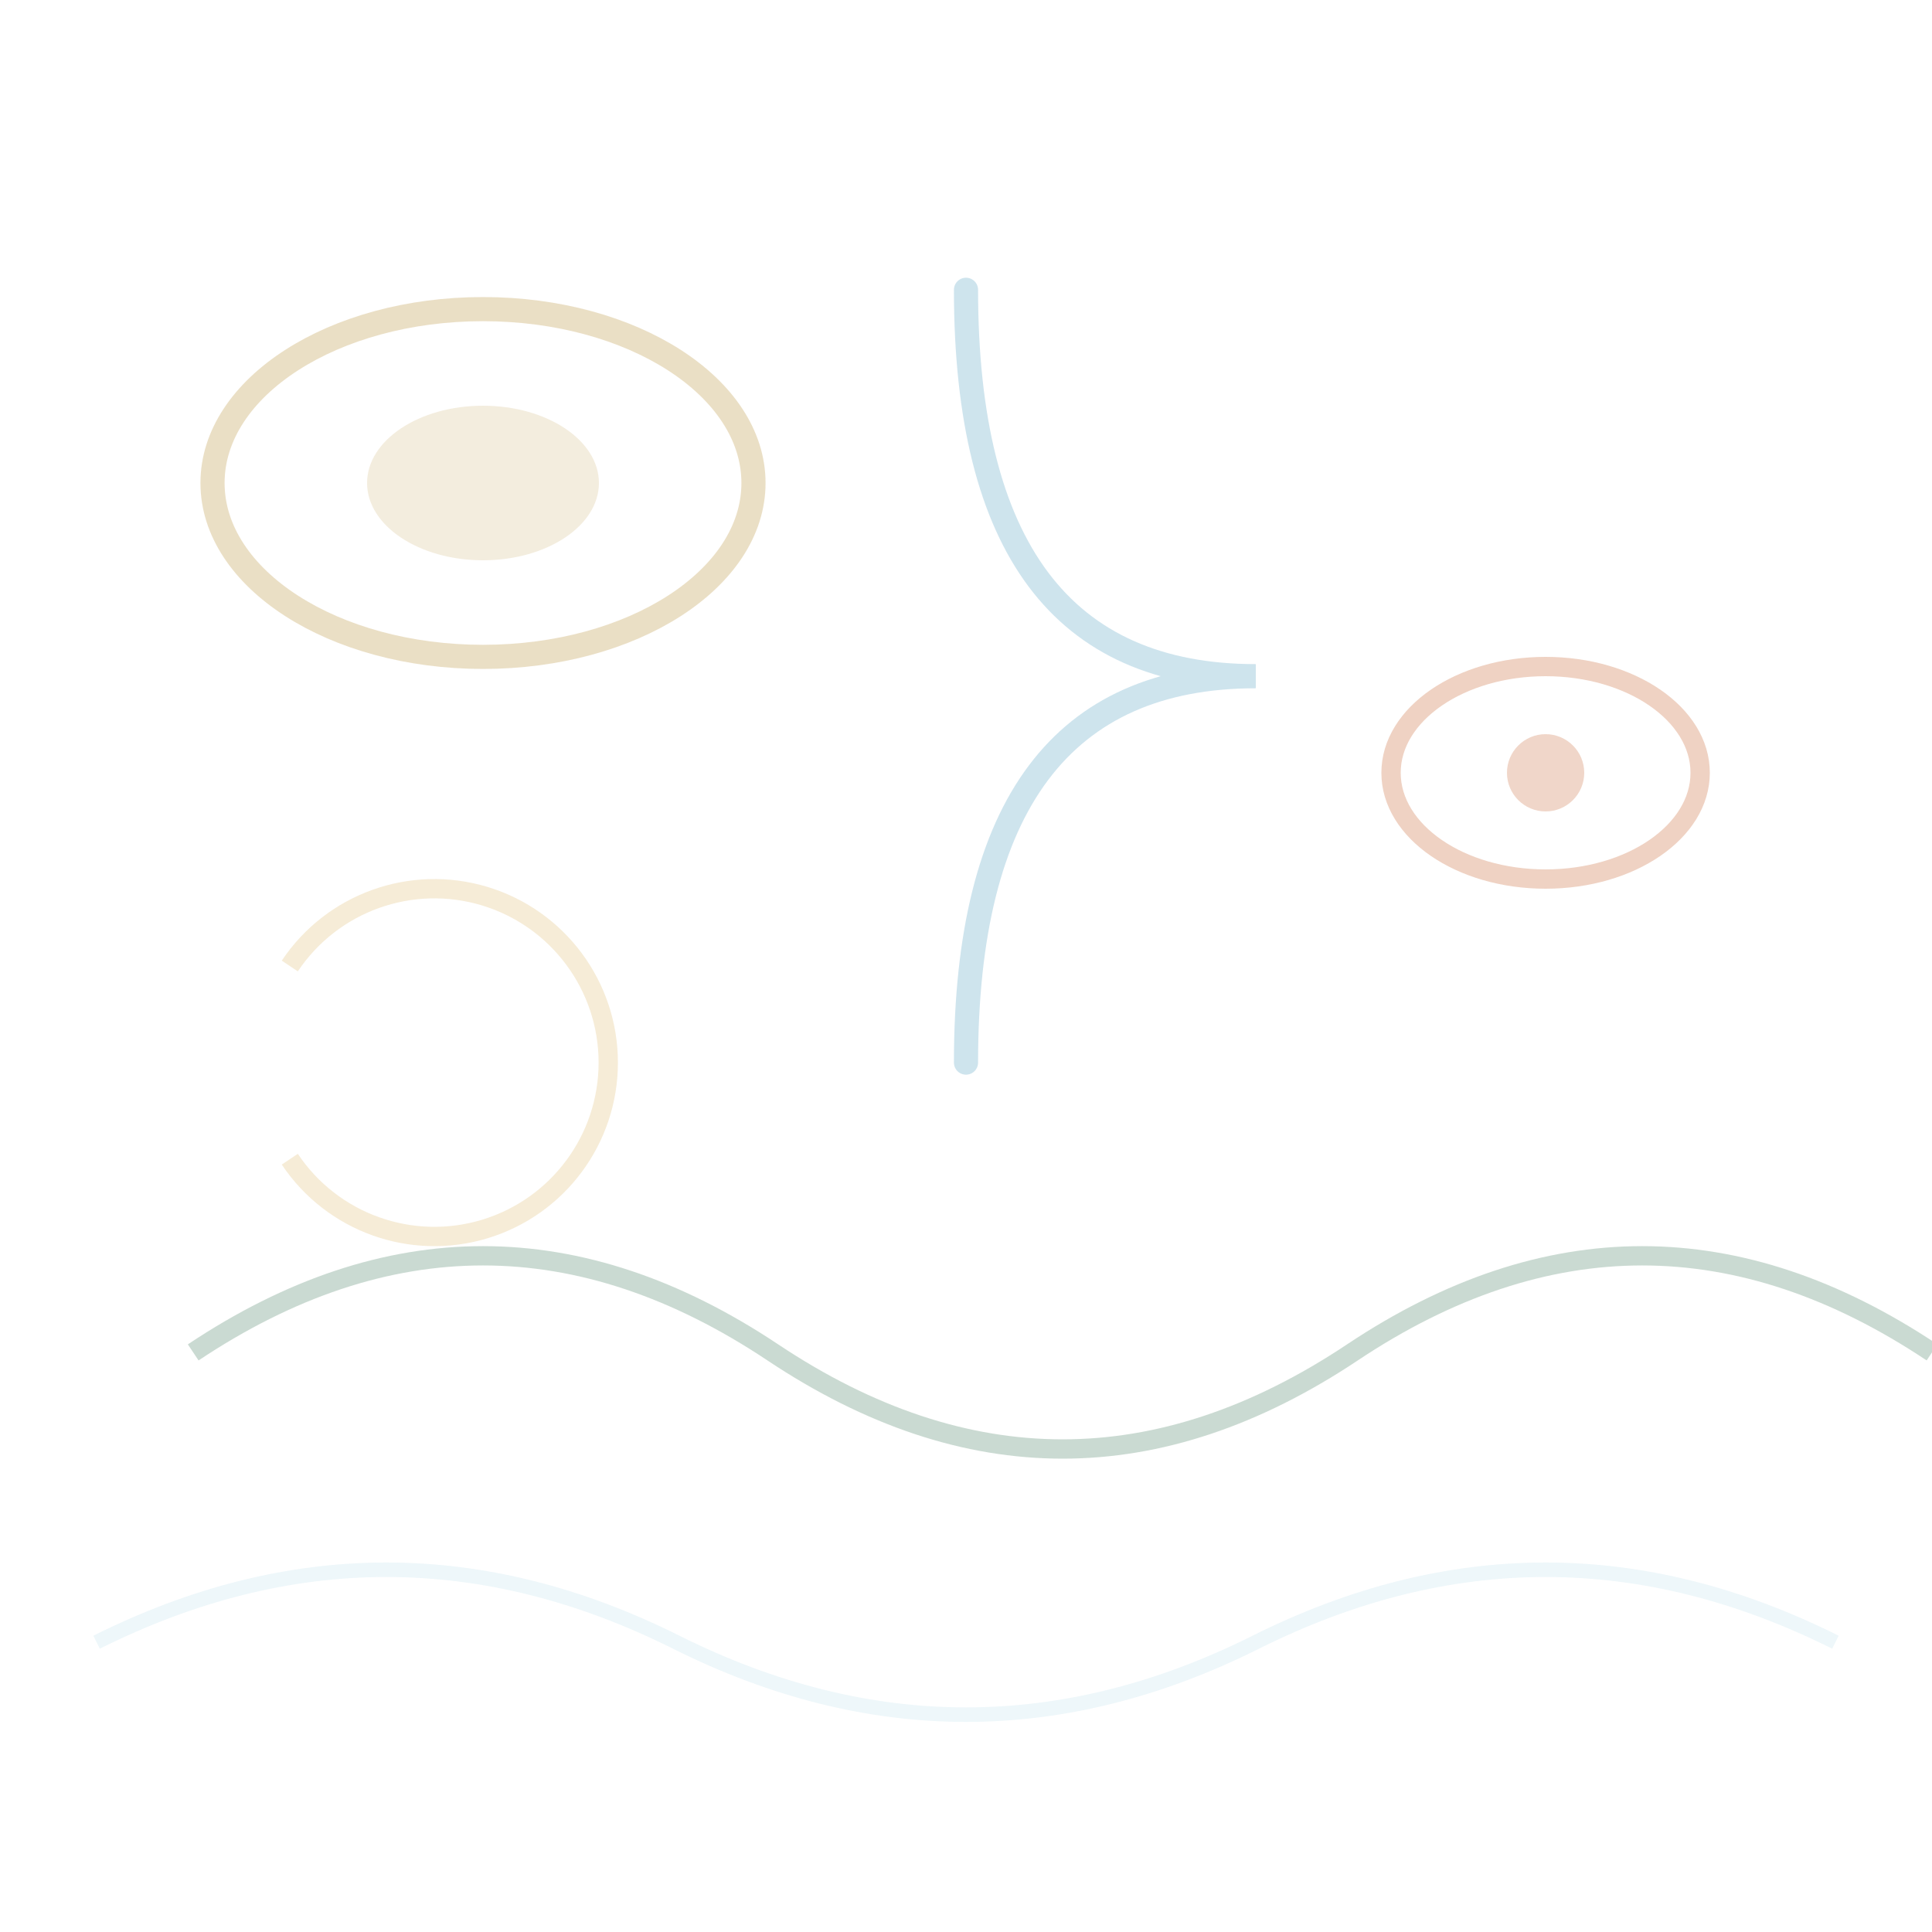
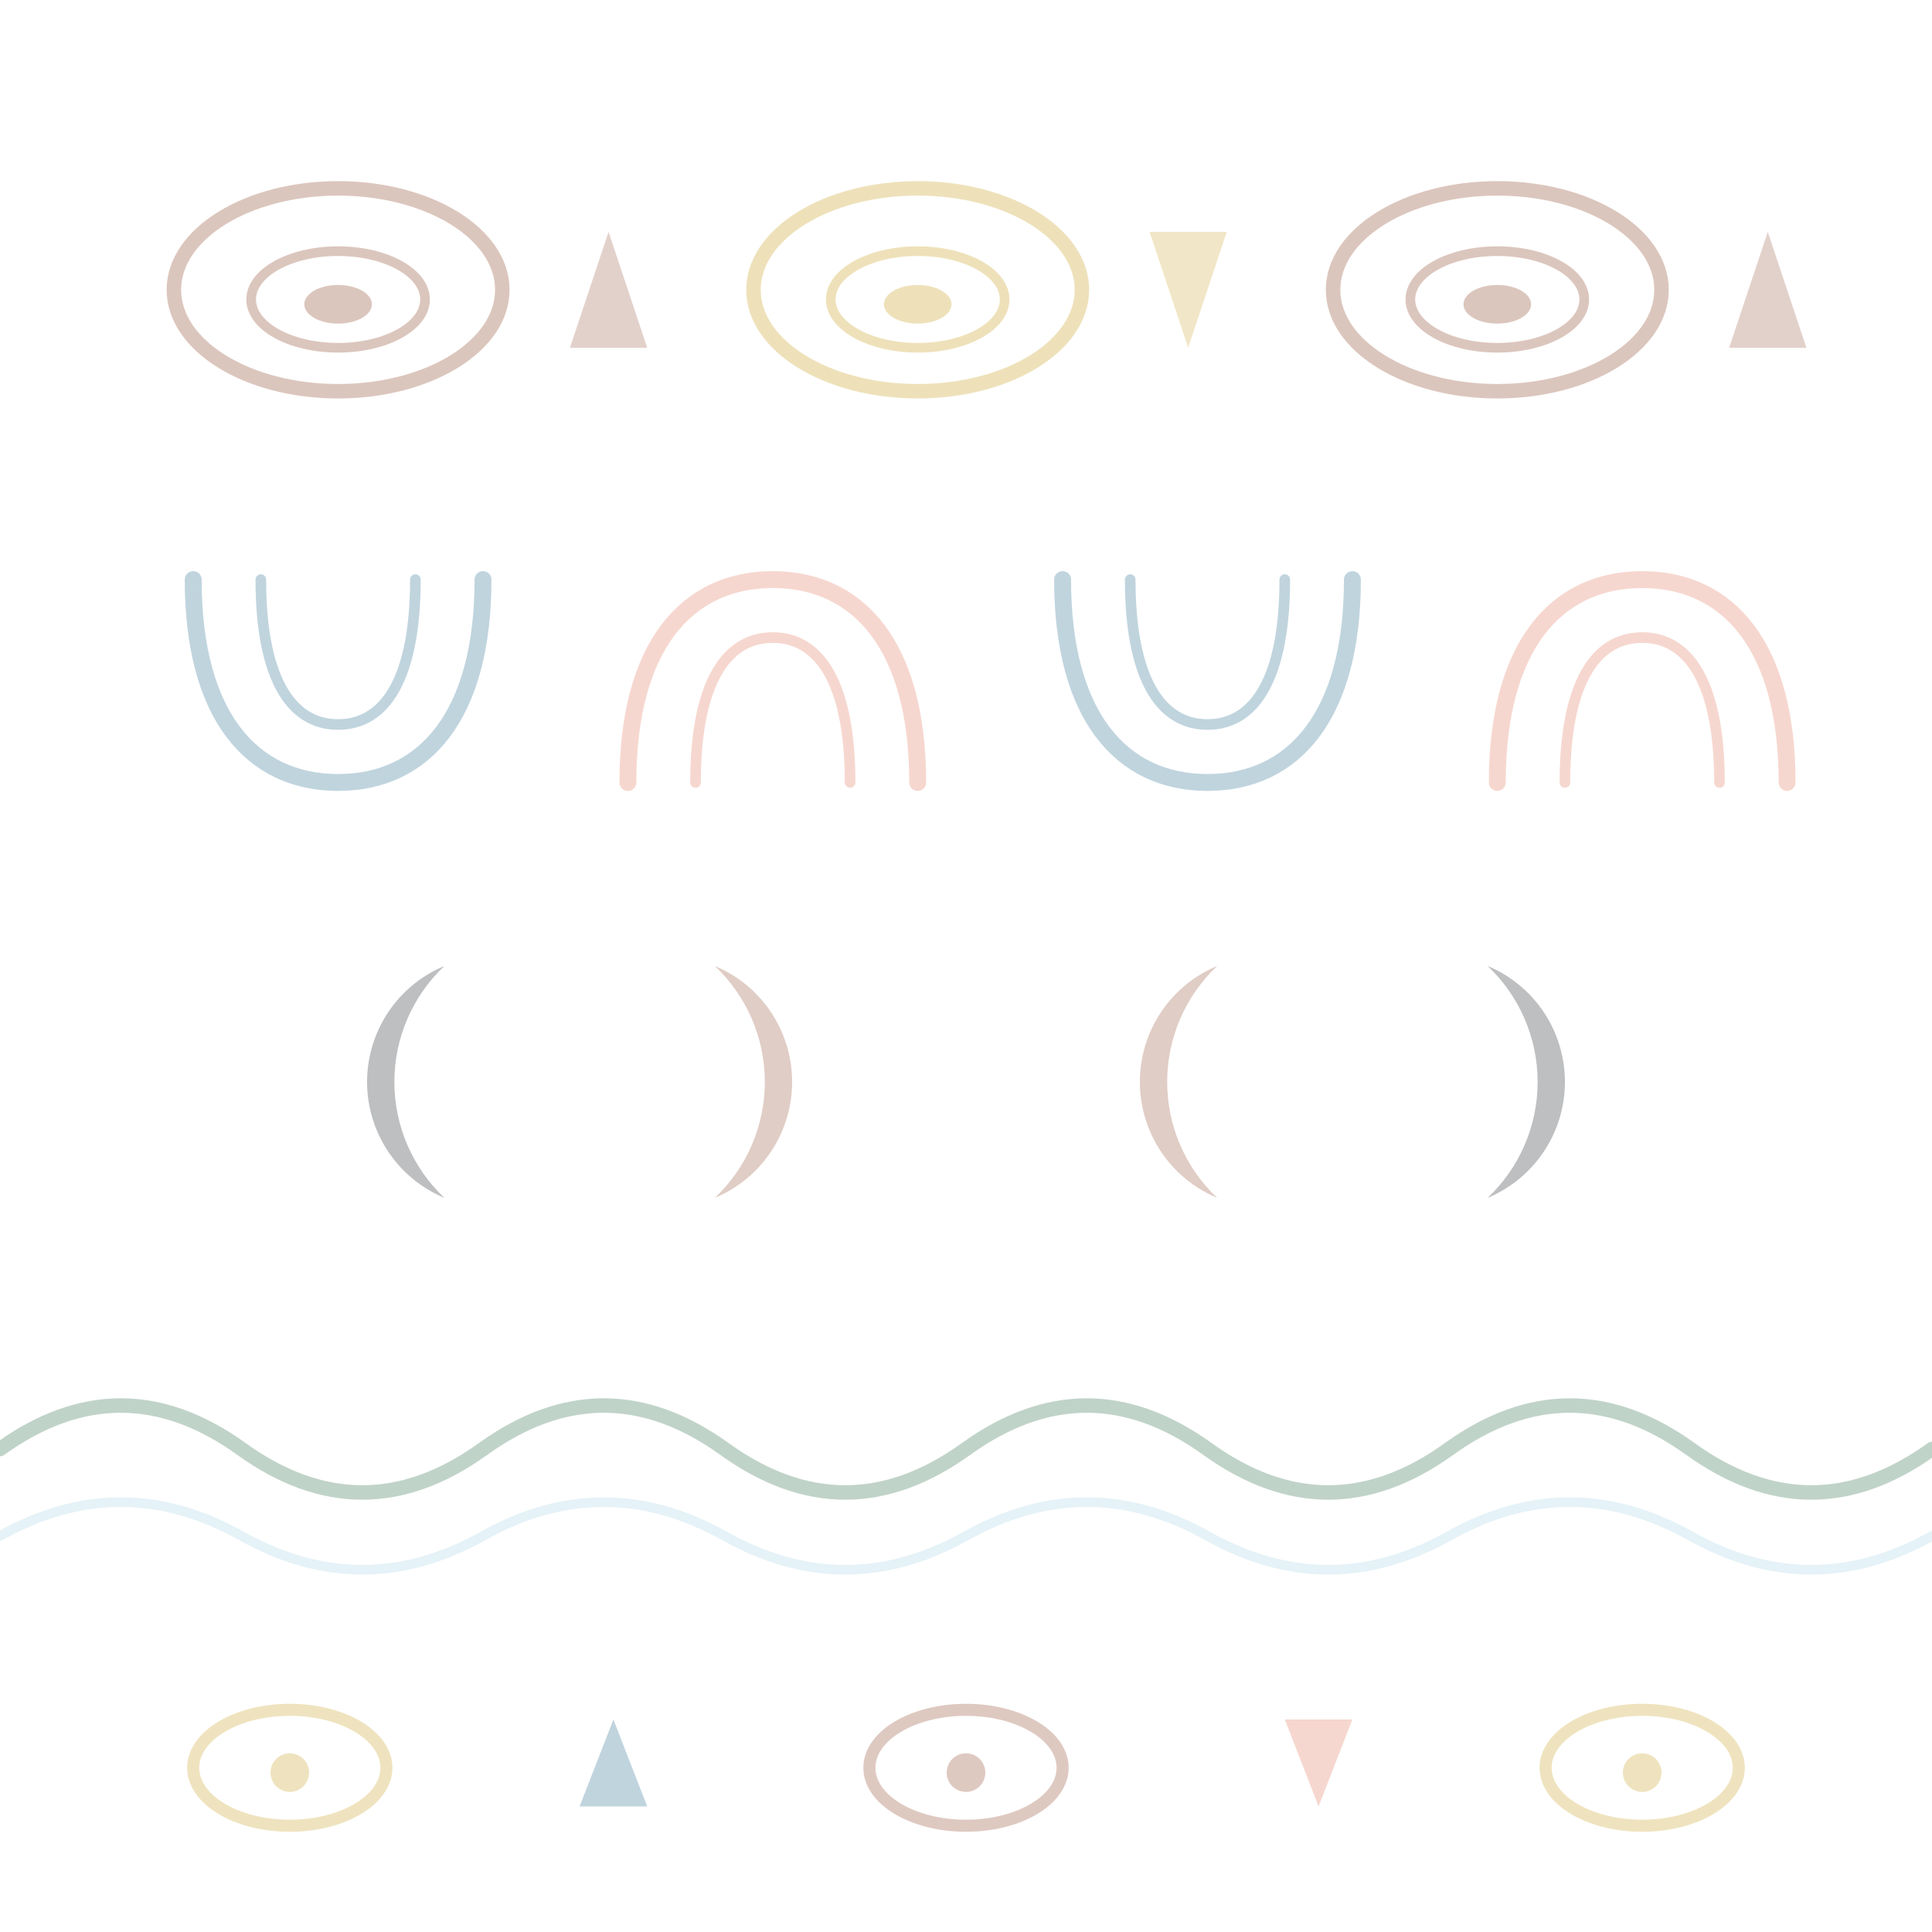
- <svg xmlns="http://www.w3.org/2000/svg" width="200" height="200" viewBox="0 0 200 200">
+ <svg xmlns="http://www.w3.org/2000/svg" width="400" height="400" viewBox="0 0 400 400">
  <defs>
-     <pattern id="formline" width="200" height="200" patternUnits="userSpaceOnUse">
-       <rect width="200" height="200" fill="none" />
-       <ellipse cx="50" cy="50" rx="28" ry="18" fill="none" stroke="#c4a35a" stroke-width="2.5" opacity="0.35" />
-       <ellipse cx="50" cy="50" rx="12" ry="8" fill="#c4a35a" opacity="0.2" />
-       <path d="M100 30 Q100 70 130 70 Q100 70 100 110" fill="none" stroke="#5ba3c4" stroke-width="2.5" opacity="0.3" stroke-linecap="round" />
-       <path d="M20 140 Q50 120 80 140 T140 140 T200 140" fill="none" stroke="#2d6b4a" stroke-width="2" opacity="0.25" />
-       <path d="M10 170 Q40 155 70 170 T130 170 T190 170" fill="none" stroke="#a8d5e5" stroke-width="1.5" opacity="0.2" />
-       <ellipse cx="160" cy="80" rx="16" ry="11" fill="none" stroke="#c45c26" stroke-width="2" opacity="0.28" />
-       <circle cx="160" cy="80" r="4" fill="#c45c26" opacity="0.25" />
-       <path d="M30 100 A18 18 0 1 1 30 120" fill="none" stroke="#d4a84b" stroke-width="2" opacity="0.22" />
+     <pattern id="formline" width="400" height="400" patternUnits="userSpaceOnUse">
+       <rect width="400" height="400" fill="none" />
+       <g opacity="0.32">
+         <ellipse cx="70" cy="60" rx="34" ry="21" fill="none" stroke="#8f4a2e" stroke-width="3" />
+         <ellipse cx="70" cy="62" rx="18" ry="10" fill="none" stroke="#8f4a2e" stroke-width="2" />
+         <ellipse cx="70" cy="63" rx="7" ry="4" fill="#8f4a2e" />
+         <path d="M118 72 L126 48 L134 72 Z" fill="#8f4a2e" opacity="0.8" />
+         <ellipse cx="190" cy="60" rx="34" ry="21" fill="none" stroke="#c9a227" stroke-width="3" />
+         <ellipse cx="190" cy="62" rx="18" ry="10" fill="none" stroke="#c9a227" stroke-width="2" />
+         <ellipse cx="190" cy="63" rx="7" ry="4" fill="#c9a227" />
+         <path d="M238 48 L246 72 L254 48 Z" fill="#c9a227" opacity="0.8" />
+         <ellipse cx="310" cy="60" rx="34" ry="21" fill="none" stroke="#8f4a2e" stroke-width="3" />
+         <ellipse cx="310" cy="62" rx="18" ry="10" fill="none" stroke="#8f4a2e" stroke-width="2" />
+         <ellipse cx="310" cy="63" rx="7" ry="4" fill="#8f4a2e" />
+         <path d="M358 72 L366 48 L374 72 Z" fill="#8f4a2e" opacity="0.8" />
+       </g>
+       <g opacity="0.3" fill="none" stroke-linecap="round">
+         <path d="M40 120 C40 148 52 162 70 162 C88 162 100 148 100 120" stroke="#2a6f8f" stroke-width="3.5" />
+         <path d="M54 120 C54 140 60 150 70 150 C80 150 86 140 86 120" stroke="#2a6f8f" stroke-width="2.2" />
+         <path d="M130 162 C130 134 142 120 160 120 C178 120 190 134 190 162" stroke="#e07a5f" stroke-width="3.5" />
+         <path d="M144 162 C144 142 150 132 160 132 C170 132 176 142 176 162" stroke="#e07a5f" stroke-width="2.2" />
+         <path d="M220 120 C220 148 232 162 250 162 C268 162 280 148 280 120" stroke="#2a6f8f" stroke-width="3.5" />
+         <path d="M234 120 C234 140 240 150 250 150 C260 150 266 140 266 120" stroke="#2a6f8f" stroke-width="2.2" />
+         <path d="M310 162 C310 134 322 120 340 120 C358 120 370 134 370 162" stroke="#e07a5f" stroke-width="3.5" />
+         <path d="M324 162 C324 142 330 132 340 132 C350 132 356 142 356 162" stroke="#e07a5f" stroke-width="2.2" />
+       </g>
+       <g opacity="0.28">
+         <path d="M92 200 A26 26 0 0 0 92 248 A33 33 0 0 1 92 200 Z" fill="#12181d" />
+         <path d="M148 248 A26 26 0 0 0 148 200 A33 33 0 0 1 148 248 Z" fill="#8f4a2e" />
+         <path d="M252 200 A26 26 0 0 0 252 248 A33 33 0 0 1 252 200 Z" fill="#8f4a2e" />
+         <path d="M308 248 A26 26 0 0 0 308 200 A33 33 0 0 1 308 248 Z" fill="#12181d" />
+       </g>
+       <g opacity="0.3" fill="none" stroke-linecap="round">
+         <path d="M0 300 Q25 282 50 300 T100 300 T150 300 T200 300 T250 300 T300 300 T350 300 T400 300" stroke="#2d6b4a" stroke-width="3" />
+         <path d="M0 318 Q25 304 50 318 T100 318 T150 318 T200 318 T250 318 T300 318 T350 318 T400 318" stroke="#a8d5e5" stroke-width="2" />
+       </g>
+       <g opacity="0.3">
+         <ellipse cx="60" cy="366" rx="20" ry="12" fill="none" stroke="#c9a227" stroke-width="2.5" />
+         <circle cx="60" cy="367" r="4" fill="#c9a227" />
+         <path d="M120 374 L127 356 L134 374 Z" fill="#2a6f8f" />
+         <ellipse cx="200" cy="366" rx="20" ry="12" fill="none" stroke="#8f4a2e" stroke-width="2.5" />
+         <circle cx="200" cy="367" r="4" fill="#8f4a2e" />
+         <path d="M266 356 L273 374 L280 356 Z" fill="#e07a5f" />
+         <ellipse cx="340" cy="366" rx="20" ry="12" fill="none" stroke="#c9a227" stroke-width="2.5" />
+         <circle cx="340" cy="367" r="4" fill="#c9a227" />
+       </g>
    </pattern>
  </defs>
-   <rect width="200" height="200" fill="url(#formline)" />
+   <rect width="400" height="400" fill="url(#formline)" />
</svg>
